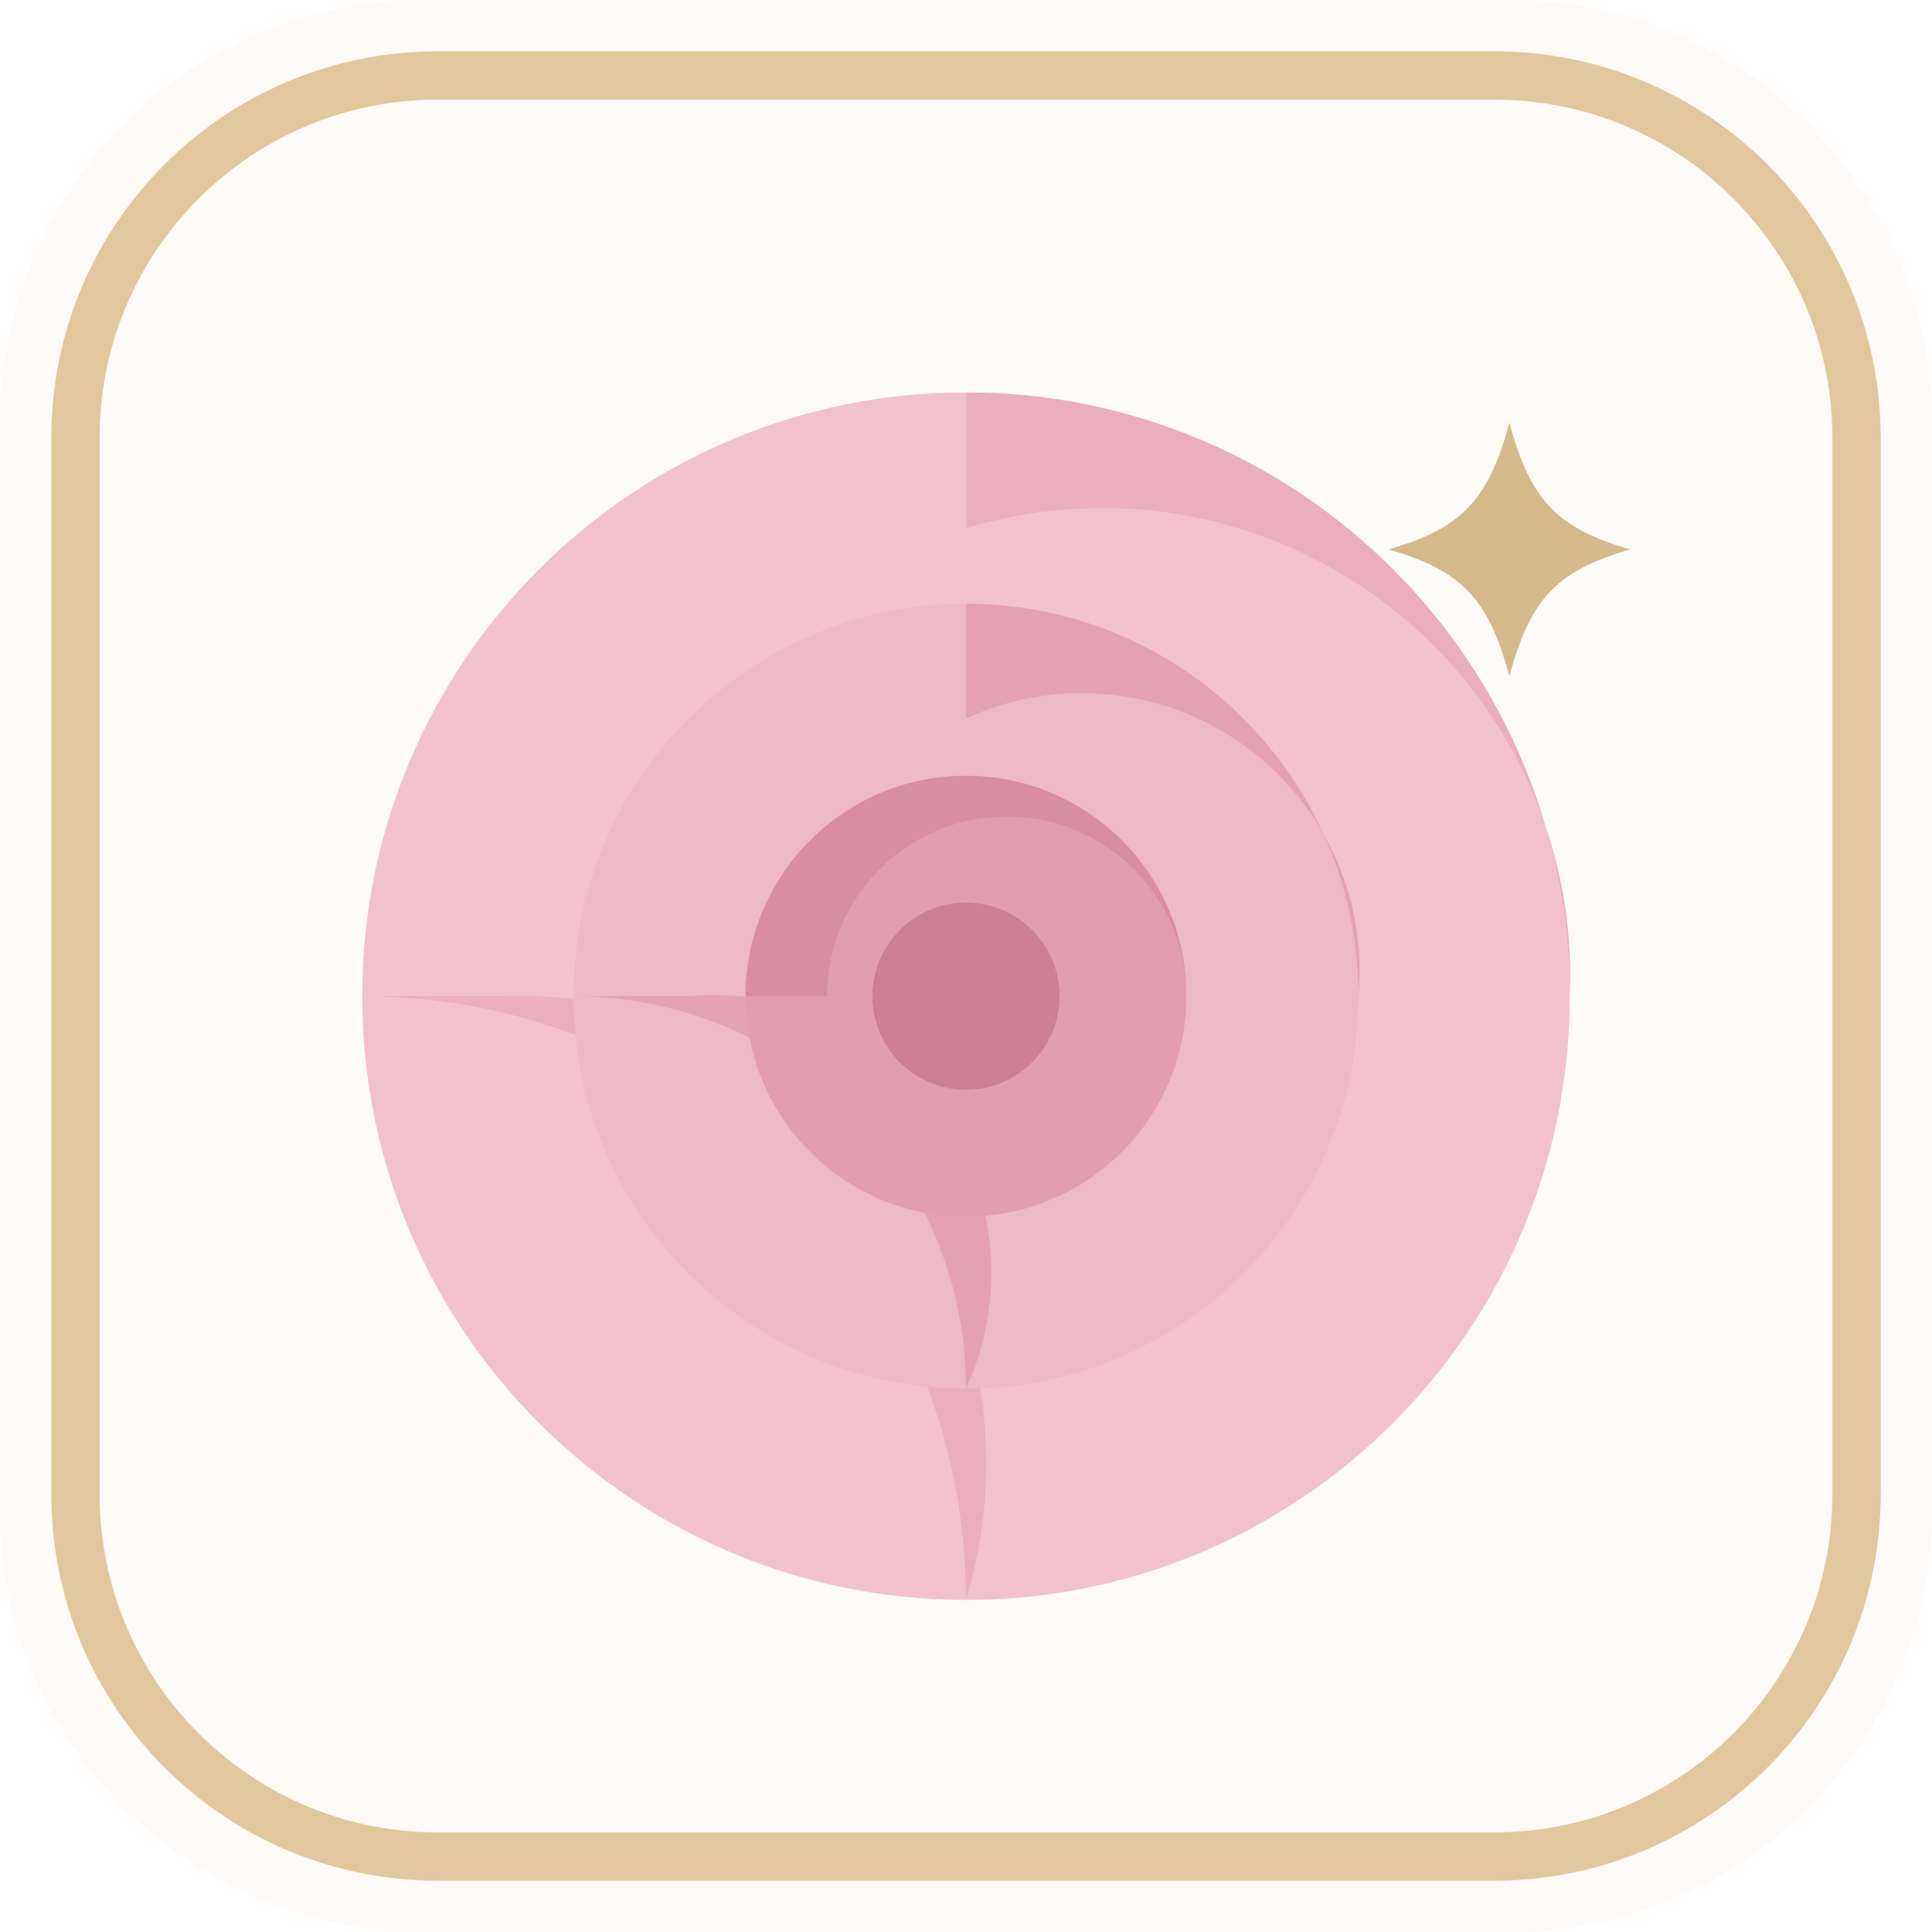
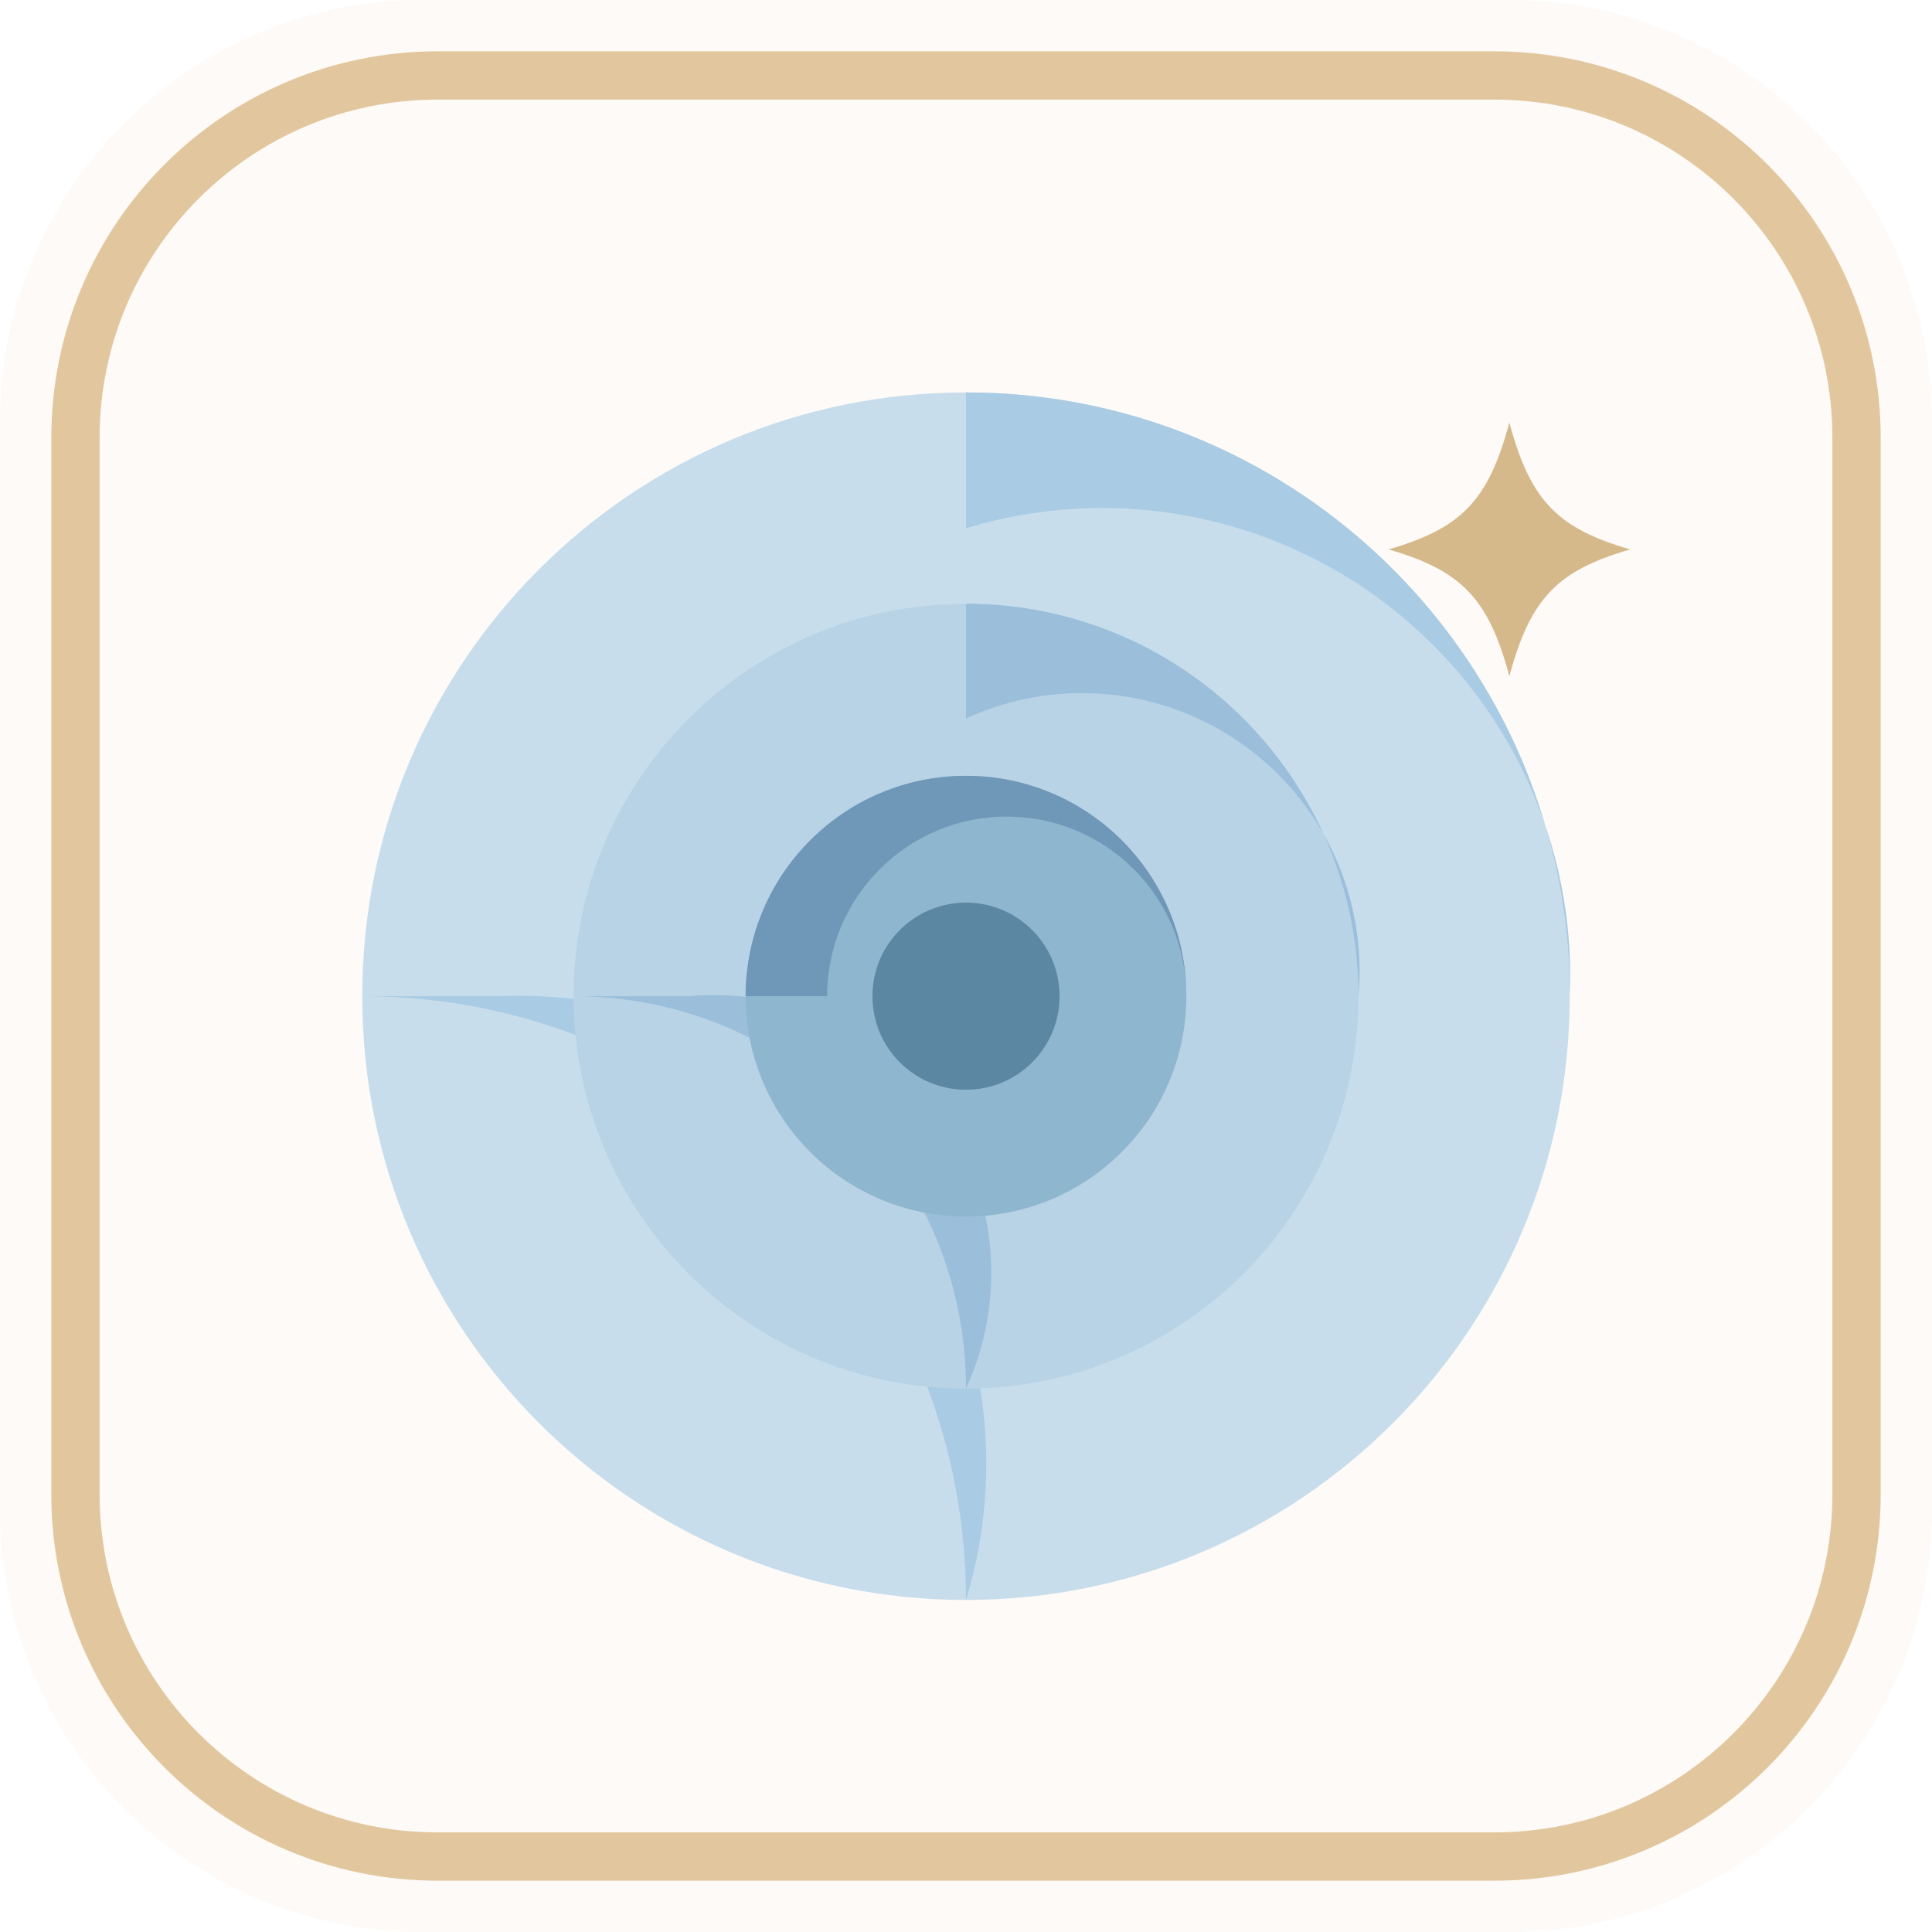
- <svg xmlns="http://www.w3.org/2000/svg" viewBox="0 0 64 64" role="img" aria-label="Rosa">
+ <svg xmlns="http://www.w3.org/2000/svg" viewBox="0 0 64 64" role="img" aria-label="Flor">
  <rect width="64" height="64" rx="14" fill="#FDFAF7" />
  <rect x="2.5" y="2.5" width="59" height="59" rx="12" fill="none" stroke="#E2C79E" stroke-width="1.6" />
  <g transform="translate(32 33)">
-     <circle r="20" fill="#F1C2CE" />
-     <path d="M0,-20A20,20 0 0 1 20,0A15.5,15.5 0 0 0 0,-15.5Z" fill="#EAAEBF" />
-     <path d="M-20,0A20,20 0 0 1 0,20A15.5,15.5 0 0 0 -15.5,0Z" fill="#EAAEBF" />
-     <circle r="13" fill="#EDB8C8" />
-     <path d="M0,-13A13,13 0 0 1 13,0A9.2,9.2 0 0 0 0,-9.2Z" fill="#E4A1B5" />
-     <path d="M-13,0A13,13 0 0 1 0,13A9.2,9.2 0 0 0 -9.2,0Z" fill="#E4A1B5" />
-     <circle r="7.3" fill="#E29DB1" />
-     <path d="M-7.3,0A7.3,7.3 0 0 1 7.3,0A4.6,4.6 0 0 0 -4.6,0Z" fill="#D98DA3" />
-     <circle r="3.1" fill="#CE7F96" />
+     <circle r="20" fill="#C7DDEC" />
+     <path d="M0,-20A20,20 0 0 1 20,0A15.5,15.5 0 0 0 0,-15.5Z" fill="#A9CBE3" />
+     <path d="M-20,0A20,20 0 0 1 0,20A15.5,15.5 0 0 0 -15.5,0Z" fill="#A9CBE3" />
+     <circle r="13" fill="#B9D3E6" />
+     <path d="M0,-13A13,13 0 0 1 13,0A9.2,9.2 0 0 0 0,-9.2Z" fill="#9BBFDB" />
+     <path d="M-13,0A13,13 0 0 1 0,13A9.2,9.2 0 0 0 -9.2,0Z" fill="#9BBFDB" />
+     <circle r="7.3" fill="#8FB6CF" />
+     <path d="M-7.3,0A7.3,7.3 0 0 1 7.3,0A4.6,4.6 0 0 0 -4.6,0Z" fill="#6F97B8" />
+     <circle r="3.1" fill="#5C87A3" />
  </g>
  <path d="M50,14C50.7,16.6 51.6,17.5 54,18.2C51.6,18.9 50.7,19.8 50,22.4C49.3,19.8 48.4,18.9 46,18.2C48.4,17.5 49.3,16.6 50,14Z" fill="#D6B98B" />
</svg>
